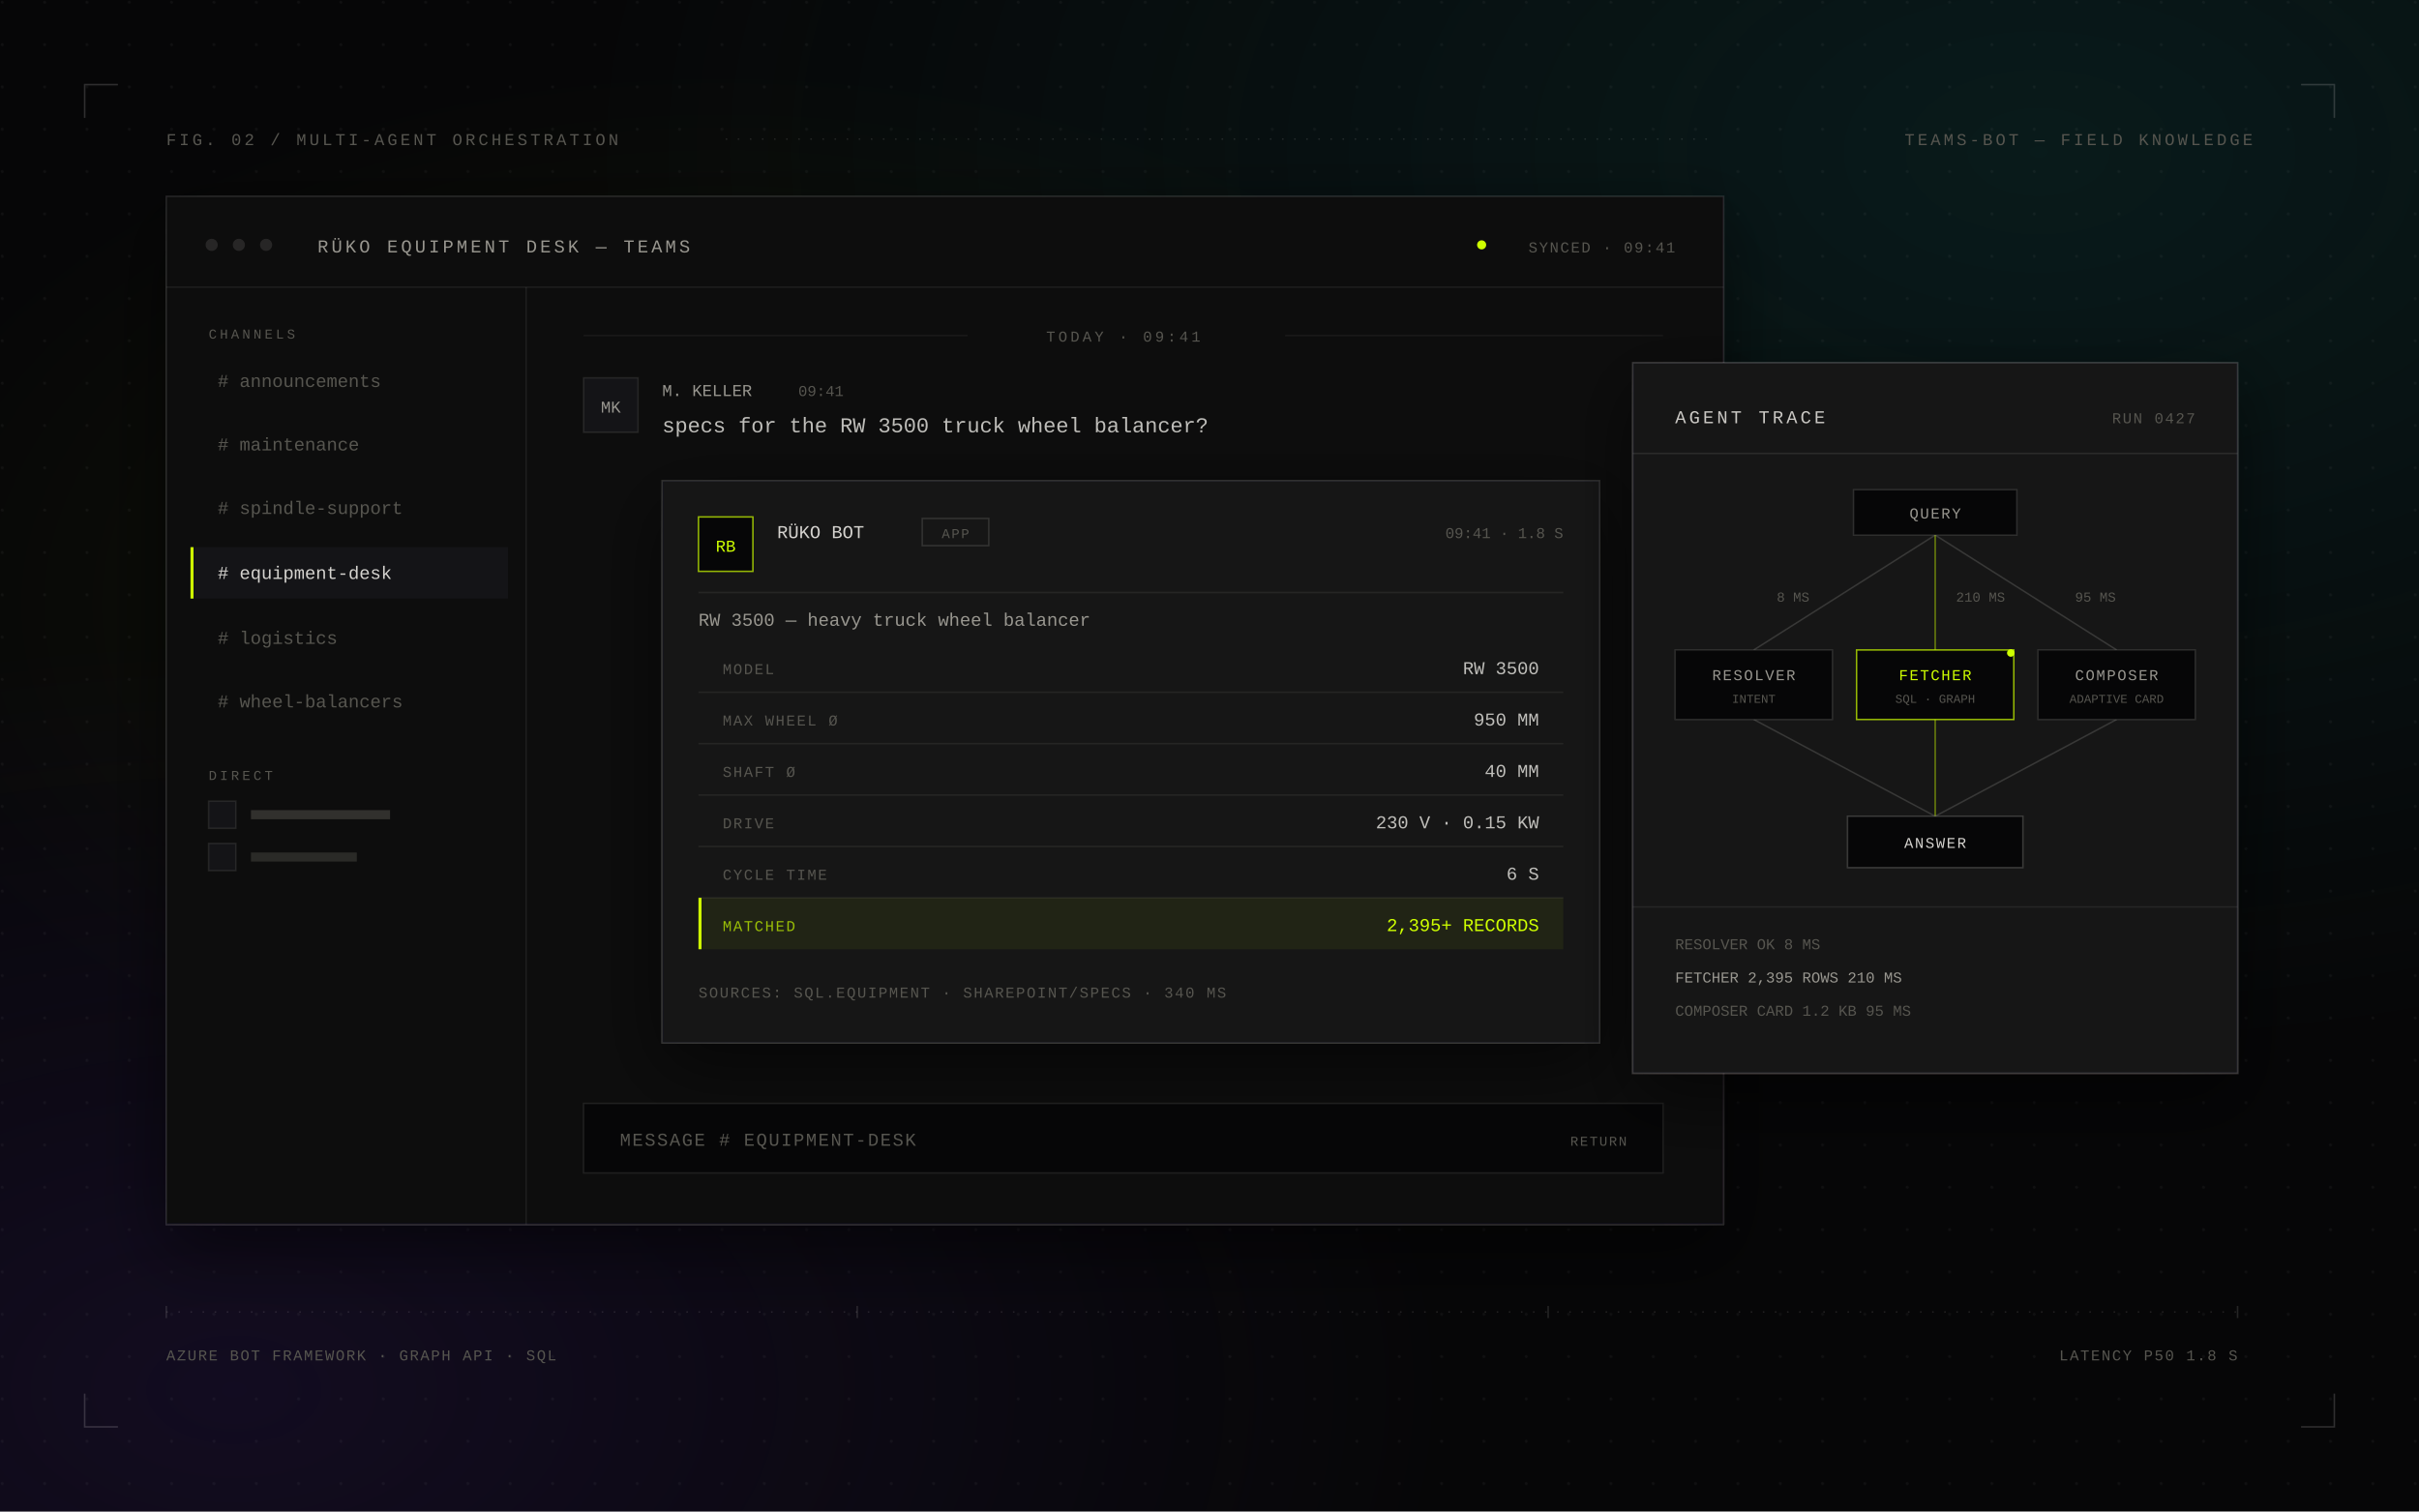
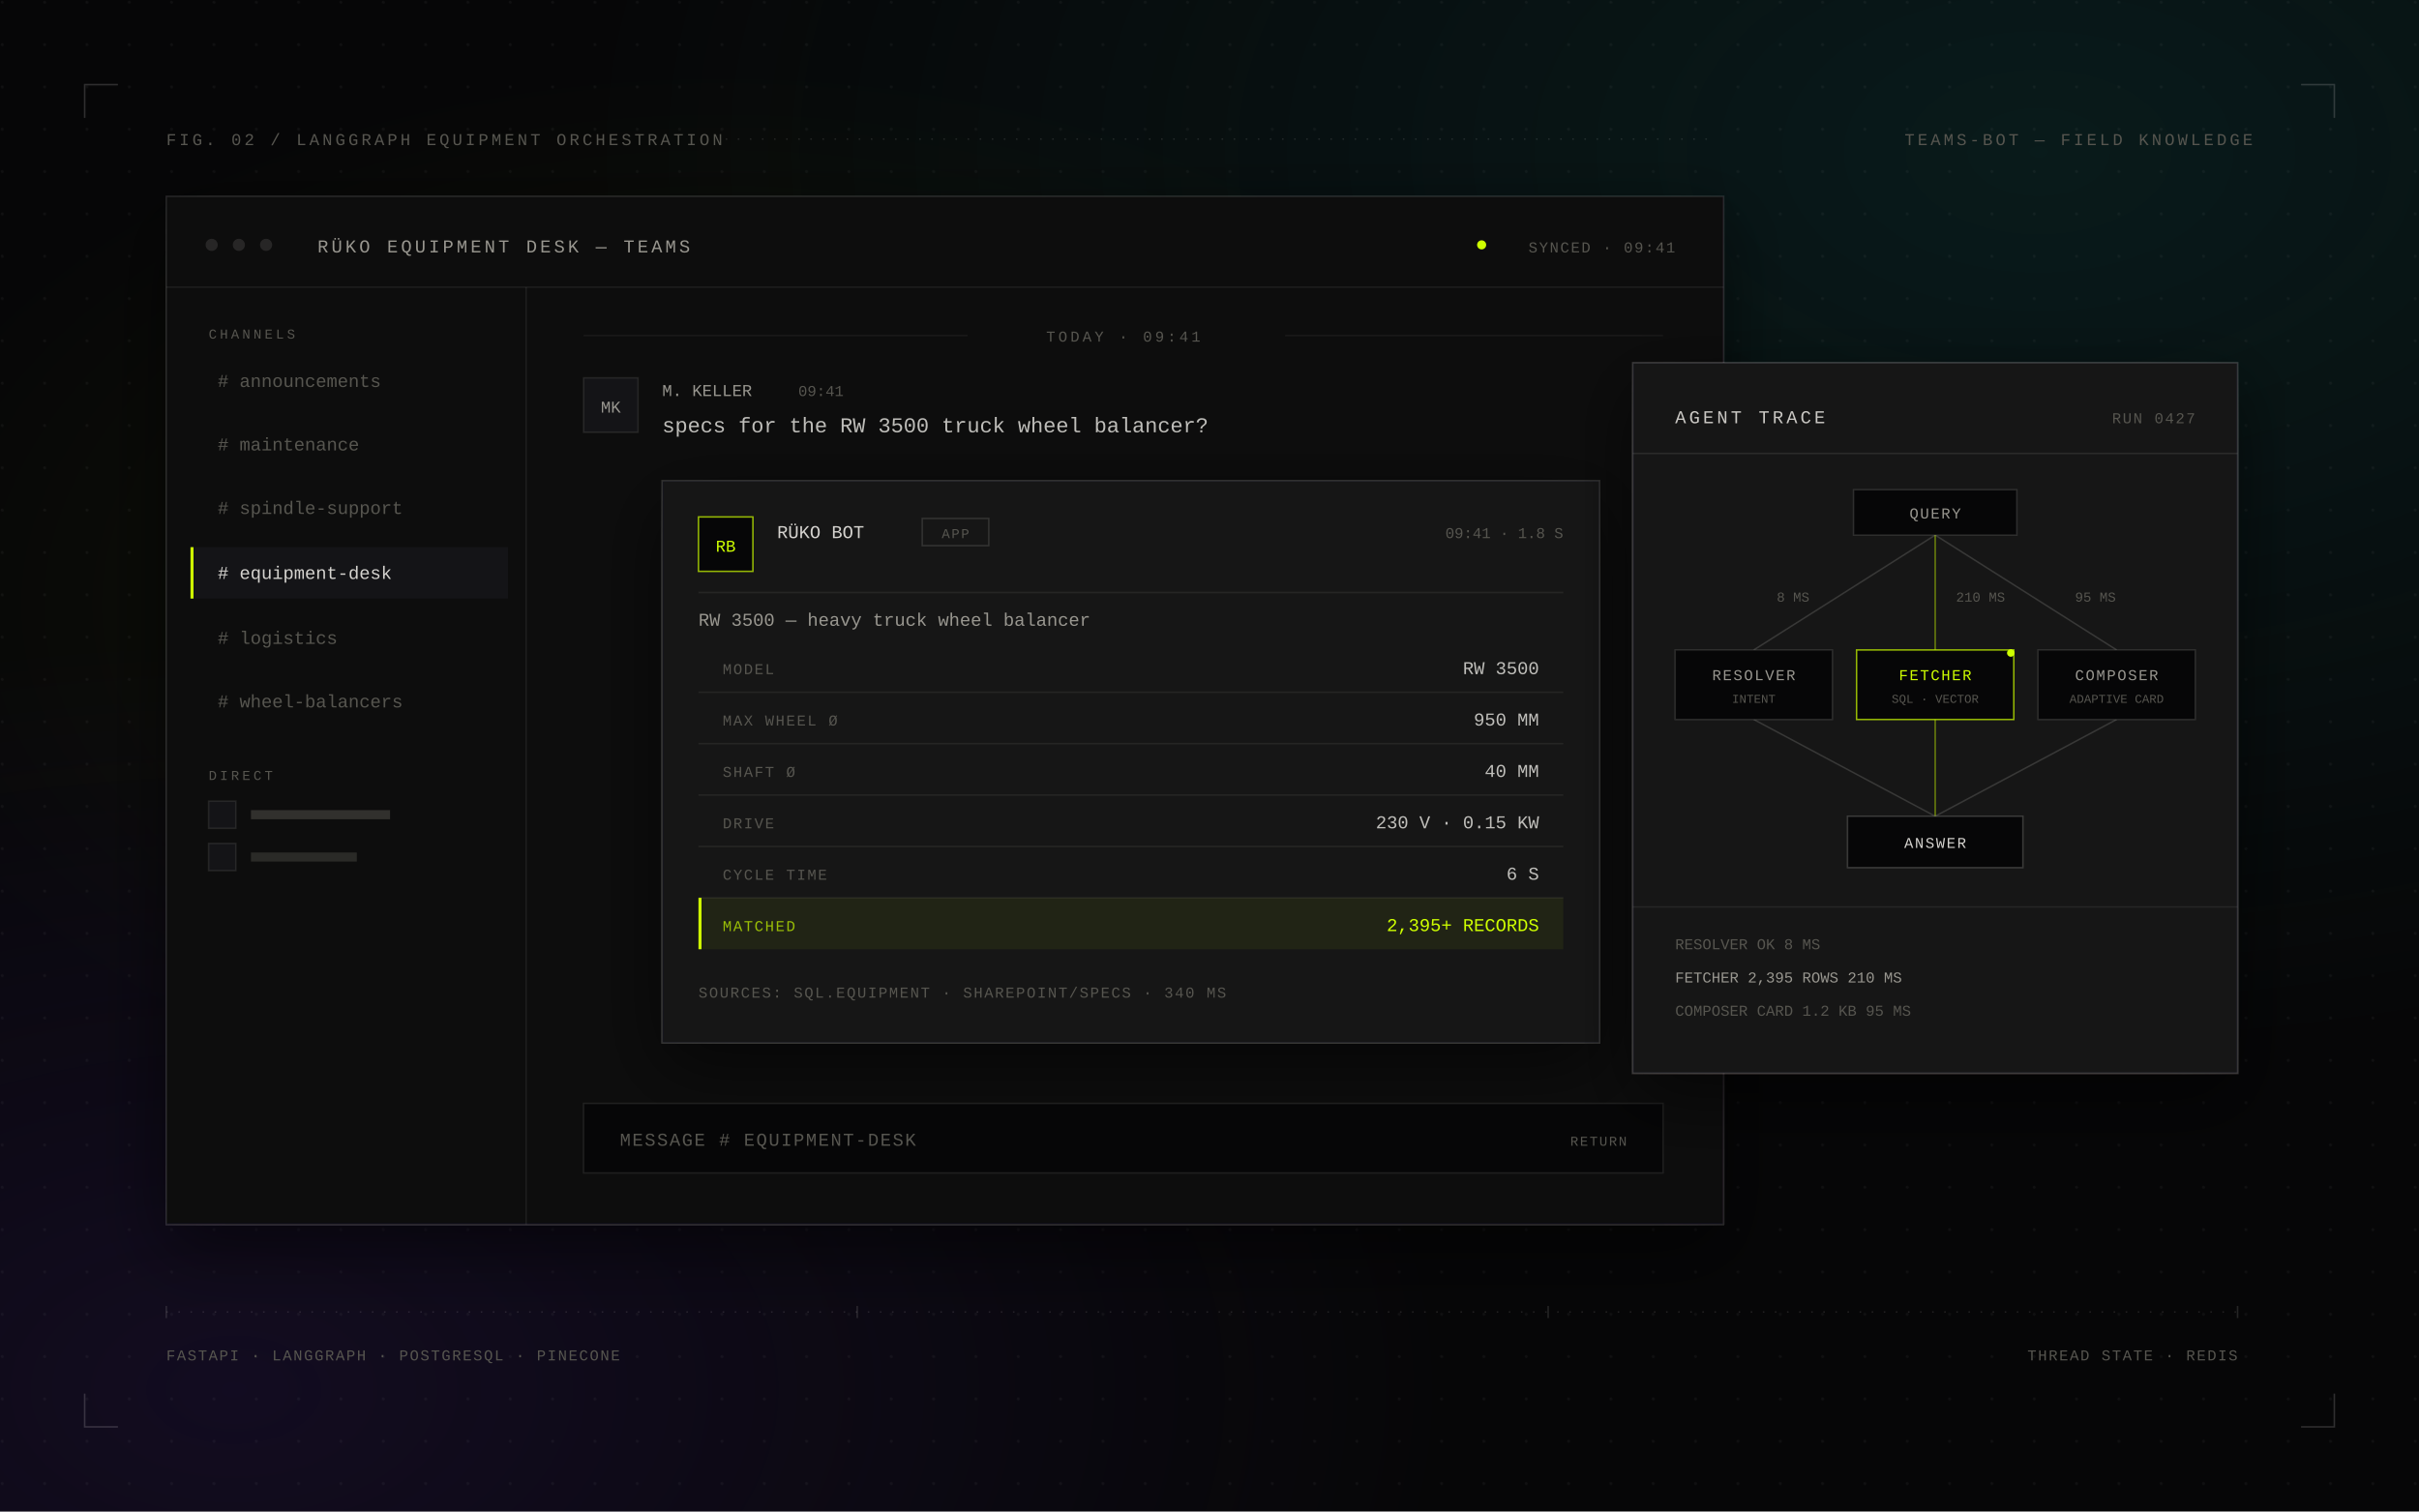
<svg xmlns="http://www.w3.org/2000/svg" width="1600" height="1000" viewBox="0 0 1600 1000" font-family="ui-monospace,'Cascadia Mono','Courier New',monospace">
  <defs>
    <radialGradient id="gt" cx="84%" cy="10%" r="60%">
      <stop offset="0%" stop-color="#0b2b2b" stop-opacity="0.55" />
      <stop offset="100%" stop-color="#0b2b2b" stop-opacity="0" />
    </radialGradient>
    <radialGradient id="gv" cx="10%" cy="92%" r="50%">
      <stop offset="0%" stop-color="#221440" stop-opacity="0.45" />
      <stop offset="100%" stop-color="#221440" stop-opacity="0" />
    </radialGradient>
    <radialGradient id="ga" cx="30%" cy="40%" r="36%">
      <stop offset="0%" stop-color="#ceff00" stop-opacity="0.06" />
      <stop offset="100%" stop-color="#ceff00" stop-opacity="0" />
    </radialGradient>
    <pattern id="dots" width="28" height="28" patternUnits="userSpaceOnUse">
      <circle cx="1.5" cy="1.5" r="1" fill="#eae8e3" fill-opacity="0.045" />
    </pattern>
    <filter id="sh" x="-8%" y="-12%" width="116%" height="130%">
      <feDropShadow dx="0" dy="16" stdDeviation="24" flood-color="#000000" flood-opacity="0.55" />
    </filter>
  </defs>
  <rect width="1600" height="1000" fill="#060607" />
  <rect width="1600" height="1000" fill="url(#gt)" />
  <rect width="1600" height="1000" fill="url(#gv)" />
  <rect width="1600" height="1000" fill="url(#ga)" />
  <rect width="1600" height="1000" fill="url(#dots)" />
  <g stroke="#eae8e3" stroke-opacity="0.18" fill="none">
    <path d="M56 78v-22h22" />
    <path d="M1544 78v-22h-22" />
    <path d="M56 922v22h22" />
    <path d="M1544 922v22h-22" />
  </g>
-   <text x="110" y="96" font-size="11" letter-spacing="2" fill="#56554f">FIG. 02 / MULTI-AGENT ORCHESTRATION</text>
+   <text x="110" y="96" font-size="11" letter-spacing="2" fill="#56554f">FIG. 02 / LANGGRAPH EQUIPMENT ORCHESTRATION</text>
  <line x1="480" y1="92" x2="1130" y2="92" stroke="#eae8e3" stroke-opacity="0.12" stroke-dasharray="1 7" />
  <text x="1490" y="96" text-anchor="end" font-size="11" letter-spacing="2" fill="#56554f">TEAMS-BOT — FIELD KNOWLEDGE</text>
  <rect x="110" y="130" width="1030" height="680" fill="#0c0c0e" stroke="#eae8e3" stroke-opacity="0.12" filter="url(#sh)" />
  <g fill="#eae8e3" fill-opacity="0.12">
    <circle cx="140" cy="162" r="4" />
    <circle cx="158" cy="162" r="4" />
    <circle cx="176" cy="162" r="4" />
  </g>
  <text x="210" y="167" font-size="12" letter-spacing="2" fill="#98968f">RÜKO EQUIPMENT DESK — TEAMS</text>
  <circle cx="980" cy="162" r="3" fill="#ceff00" />
  <text x="1108" y="167" text-anchor="end" font-size="10" letter-spacing="1" fill="#56554f">SYNCED · 09:41</text>
  <line x1="110" y1="190" x2="1140" y2="190" stroke="#eae8e3" stroke-opacity="0.08" />
  <line x1="348" y1="190" x2="348" y2="810" stroke="#eae8e3" stroke-opacity="0.08" />
  <text x="138" y="224" font-size="9" letter-spacing="2" fill="#56554f">CHANNELS</text>
  <g font-size="12" fill="#56554f">
    <text x="144" y="256"># announcements</text>
    <text x="144" y="298"># maintenance</text>
    <text x="144" y="340"># spindle-support</text>
    <text x="144" y="426"># logistics</text>
    <text x="144" y="468"># wheel-balancers</text>
  </g>
  <rect x="126" y="362" width="210" height="34" fill="#141417" />
  <rect x="126" y="362" width="2" height="34" fill="#ceff00" />
  <text x="144" y="383" font-size="12" fill="#eae8e3" fill-opacity="0.9"># equipment-desk</text>
  <text x="138" y="516" font-size="9" letter-spacing="2" fill="#56554f">DIRECT</text>
  <rect x="138" y="530" width="18" height="18" fill="#141417" stroke="#eae8e3" stroke-opacity="0.1" />
  <rect x="166" y="536" width="92" height="6" fill="#56554f" fill-opacity="0.5" />
  <rect x="138" y="558" width="18" height="18" fill="#141417" stroke="#eae8e3" stroke-opacity="0.1" />
  <rect x="166" y="564" width="70" height="6" fill="#56554f" fill-opacity="0.4" />
  <line x1="386" y1="222" x2="640" y2="222" stroke="#eae8e3" stroke-opacity="0.06" />
  <text x="743" y="226" text-anchor="middle" font-size="10" letter-spacing="2" fill="#56554f">TODAY · 09:41</text>
  <line x1="850" y1="222" x2="1100" y2="222" stroke="#eae8e3" stroke-opacity="0.06" />
  <rect x="386" y="250" width="36" height="36" fill="#141417" stroke="#eae8e3" stroke-opacity="0.1" />
  <text x="404" y="273" text-anchor="middle" font-size="11" fill="#98968f">MK</text>
  <text x="438" y="262" font-size="11" fill="#98968f">M. KELLER</text>
  <text x="528" y="262" font-size="10" fill="#56554f">09:41</text>
  <text x="438" y="286" font-size="14" fill="#eae8e3" fill-opacity="0.8">specs for the RW 3500 truck wheel balancer?</text>
  <rect x="438" y="318" width="620" height="372" fill="#141417" stroke="#eae8e3" stroke-opacity="0.14" filter="url(#sh)" />
  <rect x="462" y="342" width="36" height="36" fill="#060607" stroke="#ceff00" stroke-opacity="0.7" />
  <text x="480" y="365" text-anchor="middle" font-size="11" fill="#ceff00">RB</text>
  <text x="514" y="356" font-size="12" fill="#eae8e3" fill-opacity="0.9">RÜKO BOT</text>
  <rect x="610" y="343" width="44" height="18" fill="none" stroke="#eae8e3" stroke-opacity="0.14" />
  <text x="632" y="356" text-anchor="middle" font-size="9" letter-spacing="1" fill="#56554f">APP</text>
  <text x="1034" y="356" text-anchor="end" font-size="10" fill="#56554f">09:41 · 1.8 S</text>
  <line x1="462" y1="392" x2="1034" y2="392" stroke="#eae8e3" stroke-opacity="0.07" />
  <text x="462" y="414" font-size="12" fill="#98968f">RW 3500 — heavy truck wheel balancer</text>
  <g stroke="#eae8e3" stroke-opacity="0.07">
    <line x1="462" y1="458" x2="1034" y2="458" />
    <line x1="462" y1="492" x2="1034" y2="492" />
    <line x1="462" y1="526" x2="1034" y2="526" />
    <line x1="462" y1="560" x2="1034" y2="560" />
    <line x1="462" y1="594" x2="1034" y2="594" />
  </g>
  <g font-size="10" letter-spacing="1" fill="#56554f">
    <text x="478" y="446">MODEL</text>
    <text x="478" y="480">MAX WHEEL Ø</text>
    <text x="478" y="514">SHAFT Ø</text>
    <text x="478" y="548">DRIVE</text>
    <text x="478" y="582">CYCLE TIME</text>
  </g>
  <g font-size="12" text-anchor="end" fill="#eae8e3" fill-opacity="0.8">
    <text x="1018" y="446">RW 3500</text>
    <text x="1018" y="480">950 MM</text>
    <text x="1018" y="514">40 MM</text>
    <text x="1018" y="548">230 V · 0.15 KW</text>
    <text x="1018" y="582">6 S</text>
  </g>
  <rect x="462" y="594" width="572" height="34" fill="#ceff00" fill-opacity="0.06" />
  <rect x="462" y="594" width="2" height="34" fill="#ceff00" />
  <text x="478" y="616" font-size="10" letter-spacing="1" fill="#ceff00" fill-opacity="0.7">MATCHED</text>
  <text x="1018" y="616" text-anchor="end" font-size="12" fill="#ceff00">2,395+ RECORDS</text>
  <text x="462" y="660" font-size="10" letter-spacing="1" fill="#56554f">SOURCES: SQL.EQUIPMENT · SHAREPOINT/SPECS · 340 MS</text>
  <rect x="386" y="730" width="714" height="46" fill="#060607" stroke="#eae8e3" stroke-opacity="0.1" />
  <text x="410" y="758" font-size="12" letter-spacing="1" fill="#56554f">MESSAGE # EQUIPMENT-DESK</text>
  <text x="1076" y="758" text-anchor="end" font-size="9" letter-spacing="1" fill="#56554f">RETURN</text>
  <rect x="1080" y="240" width="400" height="470" fill="#141417" stroke="#eae8e3" stroke-opacity="0.18" filter="url(#sh)" />
  <text x="1108" y="280" font-size="12" letter-spacing="2" fill="#eae8e3" fill-opacity="0.85">AGENT TRACE</text>
  <text x="1452" y="280" text-anchor="end" font-size="10" letter-spacing="1" fill="#56554f">RUN 0427</text>
  <line x1="1080" y1="300" x2="1480" y2="300" stroke="#eae8e3" stroke-opacity="0.1" />
  <g stroke="#eae8e3" stroke-opacity="0.16" fill="none">
    <path d="M1280 354L1160 430" />
    <path d="M1280 354L1400 430" />
    <path d="M1160 476L1280 540" />
    <path d="M1400 476L1280 540" />
  </g>
  <g stroke="#ceff00" stroke-opacity="0.45" fill="none">
    <path d="M1280 354V430" />
    <path d="M1280 476V540" />
  </g>
  <g font-size="9" fill="#56554f" text-anchor="middle">
    <text x="1186" y="398">8 MS</text>
    <text x="1310" y="398">210 MS</text>
    <text x="1386" y="398">95 MS</text>
  </g>
  <rect x="1226" y="324" width="108" height="30" fill="#060607" stroke="#eae8e3" stroke-opacity="0.14" />
  <text x="1280" y="343" text-anchor="middle" font-size="10" letter-spacing="1" fill="#98968f">QUERY</text>
  <rect x="1108" y="430" width="104" height="46" fill="#060607" stroke="#eae8e3" stroke-opacity="0.14" />
  <text x="1160" y="450" text-anchor="middle" font-size="10" letter-spacing="1" fill="#98968f">RESOLVER</text>
  <text x="1160" y="465" text-anchor="middle" font-size="8" fill="#56554f">INTENT</text>
  <rect x="1228" y="430" width="104" height="46" fill="#060607" stroke="#ceff00" stroke-opacity="0.7" />
  <circle cx="1330" cy="432" r="2.5" fill="#ceff00" />
  <text x="1280" y="450" text-anchor="middle" font-size="10" letter-spacing="1" fill="#ceff00">FETCHER</text>
-   <text x="1280" y="465" text-anchor="middle" font-size="8" fill="#56554f">SQL · GRAPH</text>
+   <text x="1280" y="465" text-anchor="middle" font-size="8" fill="#56554f">SQL · VECTOR</text>
  <rect x="1348" y="430" width="104" height="46" fill="#060607" stroke="#eae8e3" stroke-opacity="0.14" />
  <text x="1400" y="450" text-anchor="middle" font-size="10" letter-spacing="1" fill="#98968f">COMPOSER</text>
  <text x="1400" y="465" text-anchor="middle" font-size="8" fill="#56554f">ADAPTIVE CARD</text>
  <rect x="1222" y="540" width="116" height="34" fill="#060607" stroke="#eae8e3" stroke-opacity="0.2" />
  <text x="1280" y="561" text-anchor="middle" font-size="10" letter-spacing="1" fill="#eae8e3" fill-opacity="0.9">ANSWER</text>
  <line x1="1080" y1="600" x2="1480" y2="600" stroke="#eae8e3" stroke-opacity="0.08" />
  <g font-size="10" fill="#56554f">
    <text x="1108" y="628">RESOLVER  OK          8 MS</text>
    <text x="1108" y="650" fill="#98968f">FETCHER   2,395 ROWS  210 MS</text>
    <text x="1108" y="672">COMPOSER  CARD 1.2 KB 95 MS</text>
  </g>
  <line x1="110" y1="868" x2="1480" y2="868" stroke="#eae8e3" stroke-opacity="0.12" stroke-dasharray="1 7" />
  <g stroke="#eae8e3" stroke-opacity="0.14">
    <line x1="110" y1="864" x2="110" y2="872" />
    <line x1="567" y1="864" x2="567" y2="872" />
    <line x1="1024" y1="864" x2="1024" y2="872" />
    <line x1="1480" y1="864" x2="1480" y2="872" />
  </g>
-   <text x="110" y="900" font-size="10" letter-spacing="1" fill="#56554f">AZURE BOT FRAMEWORK · GRAPH API · SQL</text>
-   <text x="1480" y="900" text-anchor="end" font-size="10" letter-spacing="1" fill="#56554f">LATENCY P50 1.8 S</text>
+   <text x="110" y="900" font-size="10" letter-spacing="1" fill="#56554f">FASTAPI · LANGGRAPH · POSTGRESQL · PINECONE</text>
+   <text x="1480" y="900" text-anchor="end" font-size="10" letter-spacing="1" fill="#56554f">THREAD STATE · REDIS</text>
</svg>
